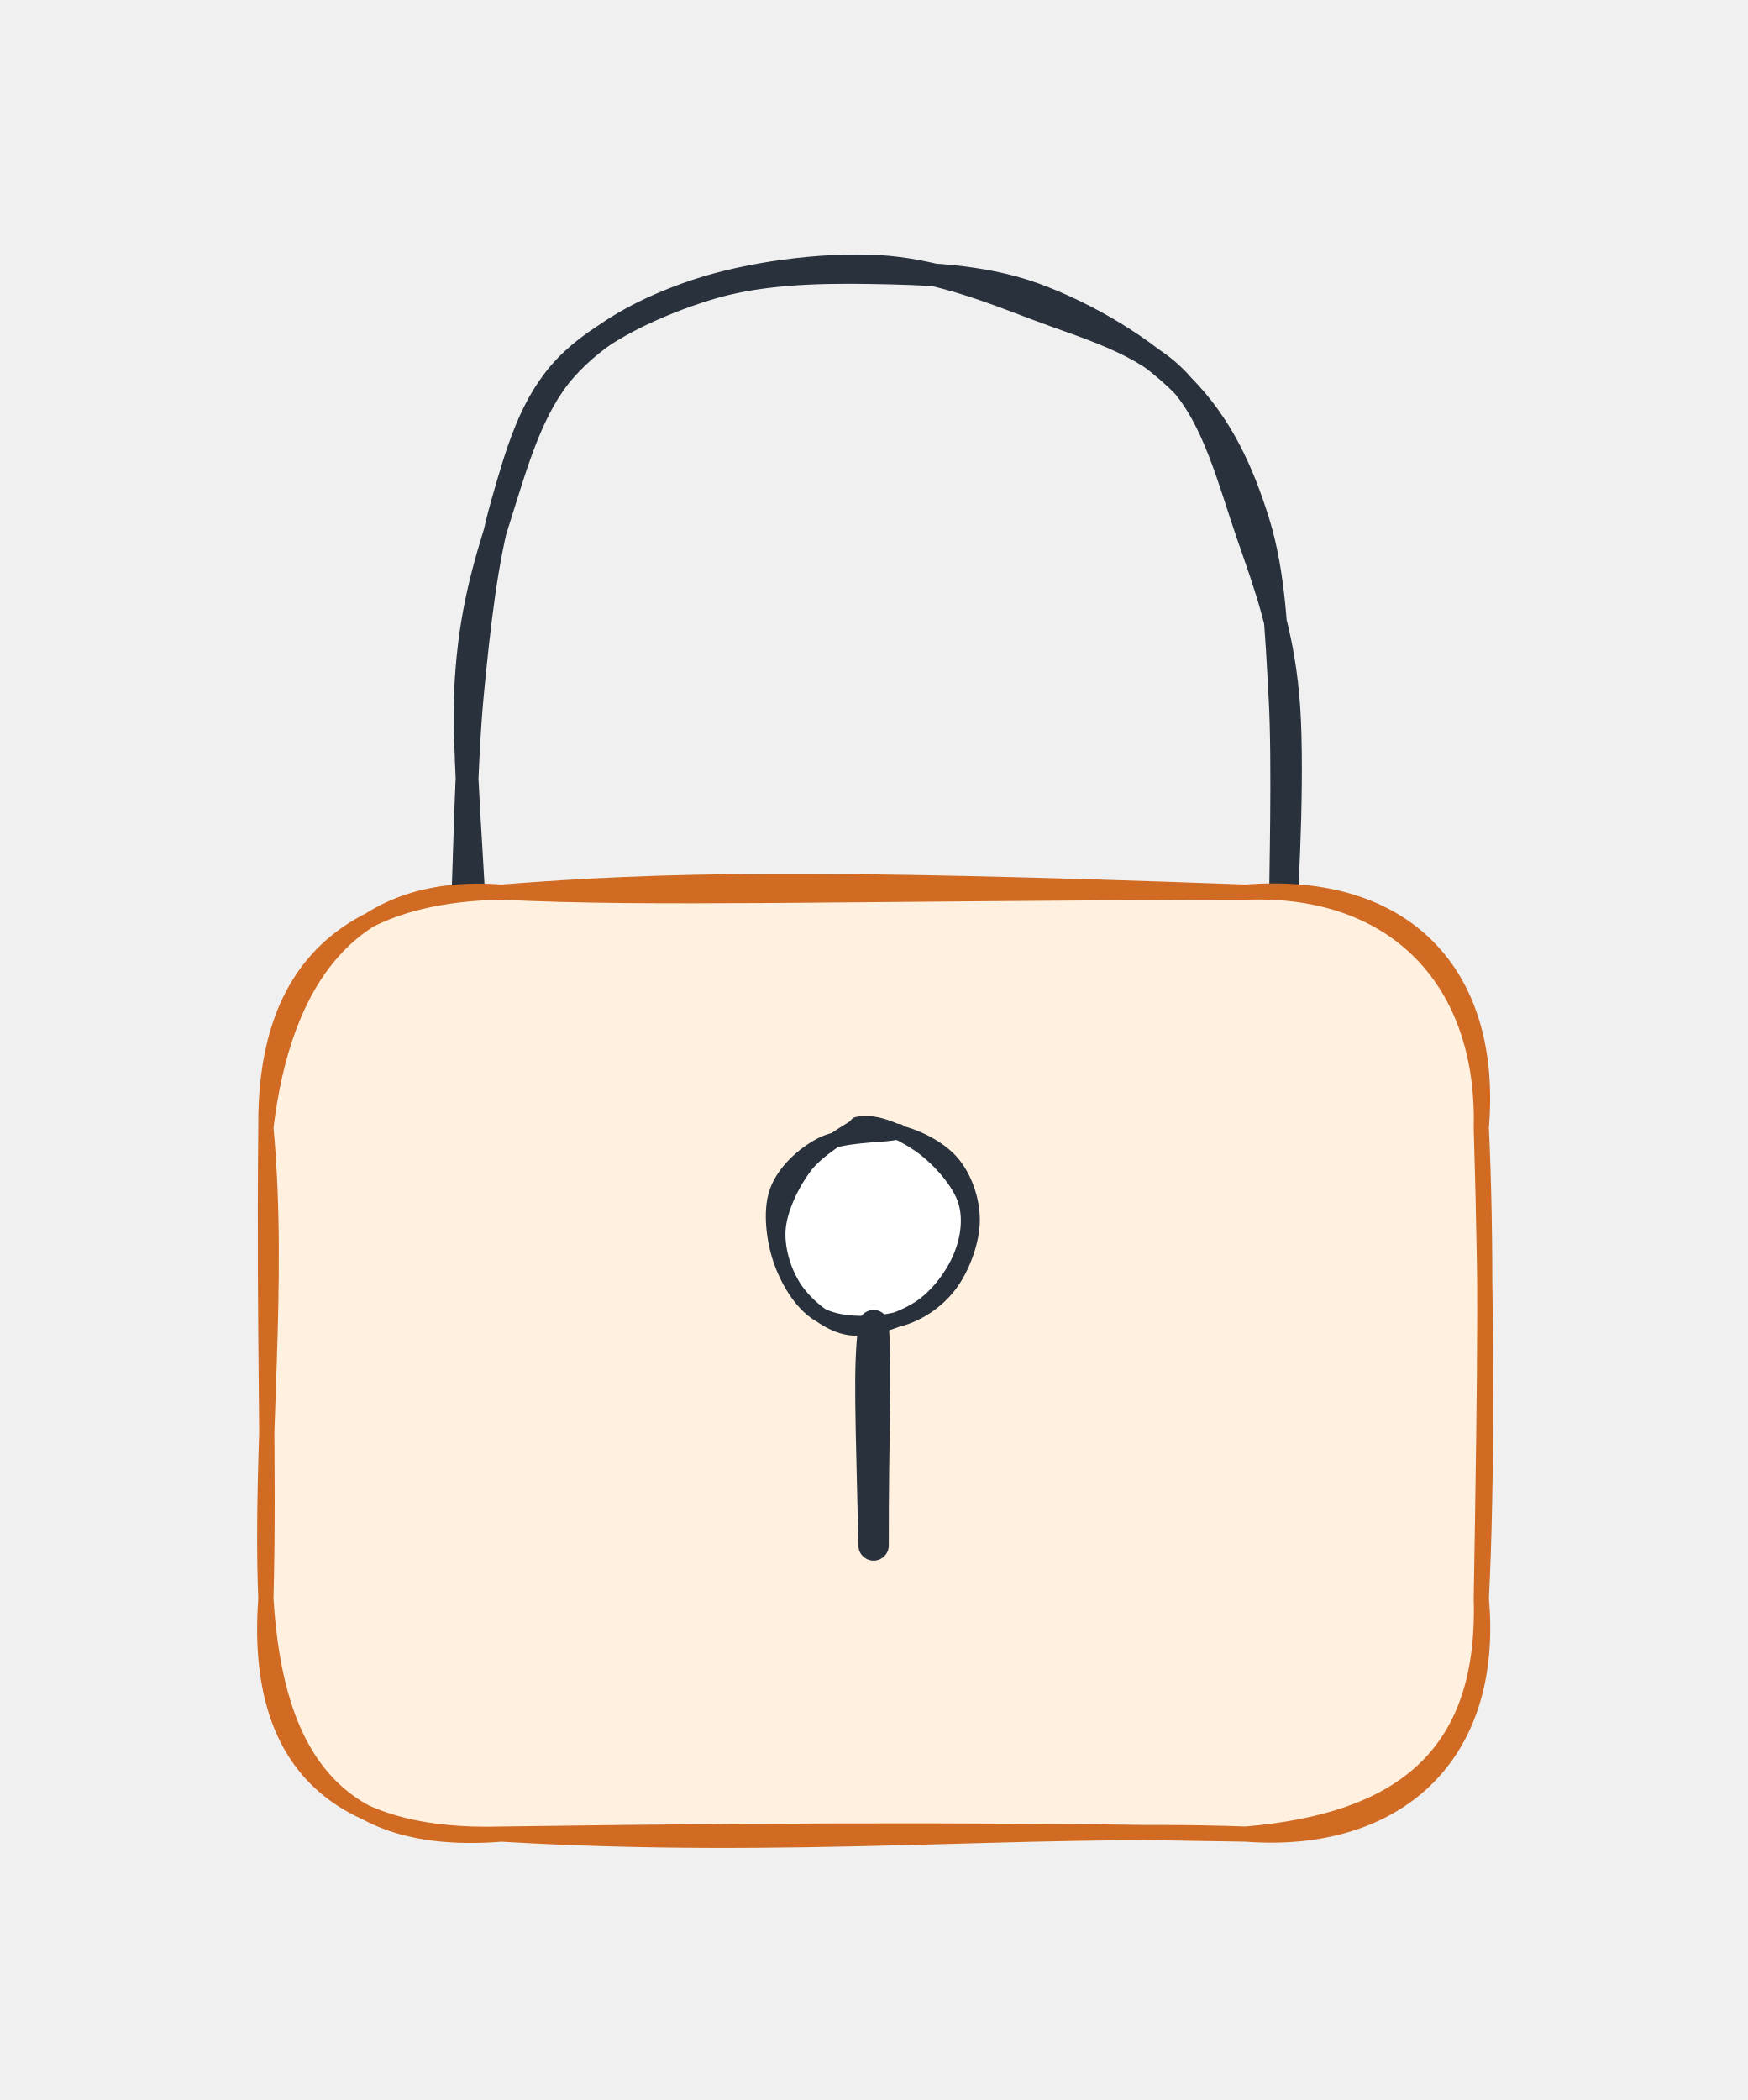
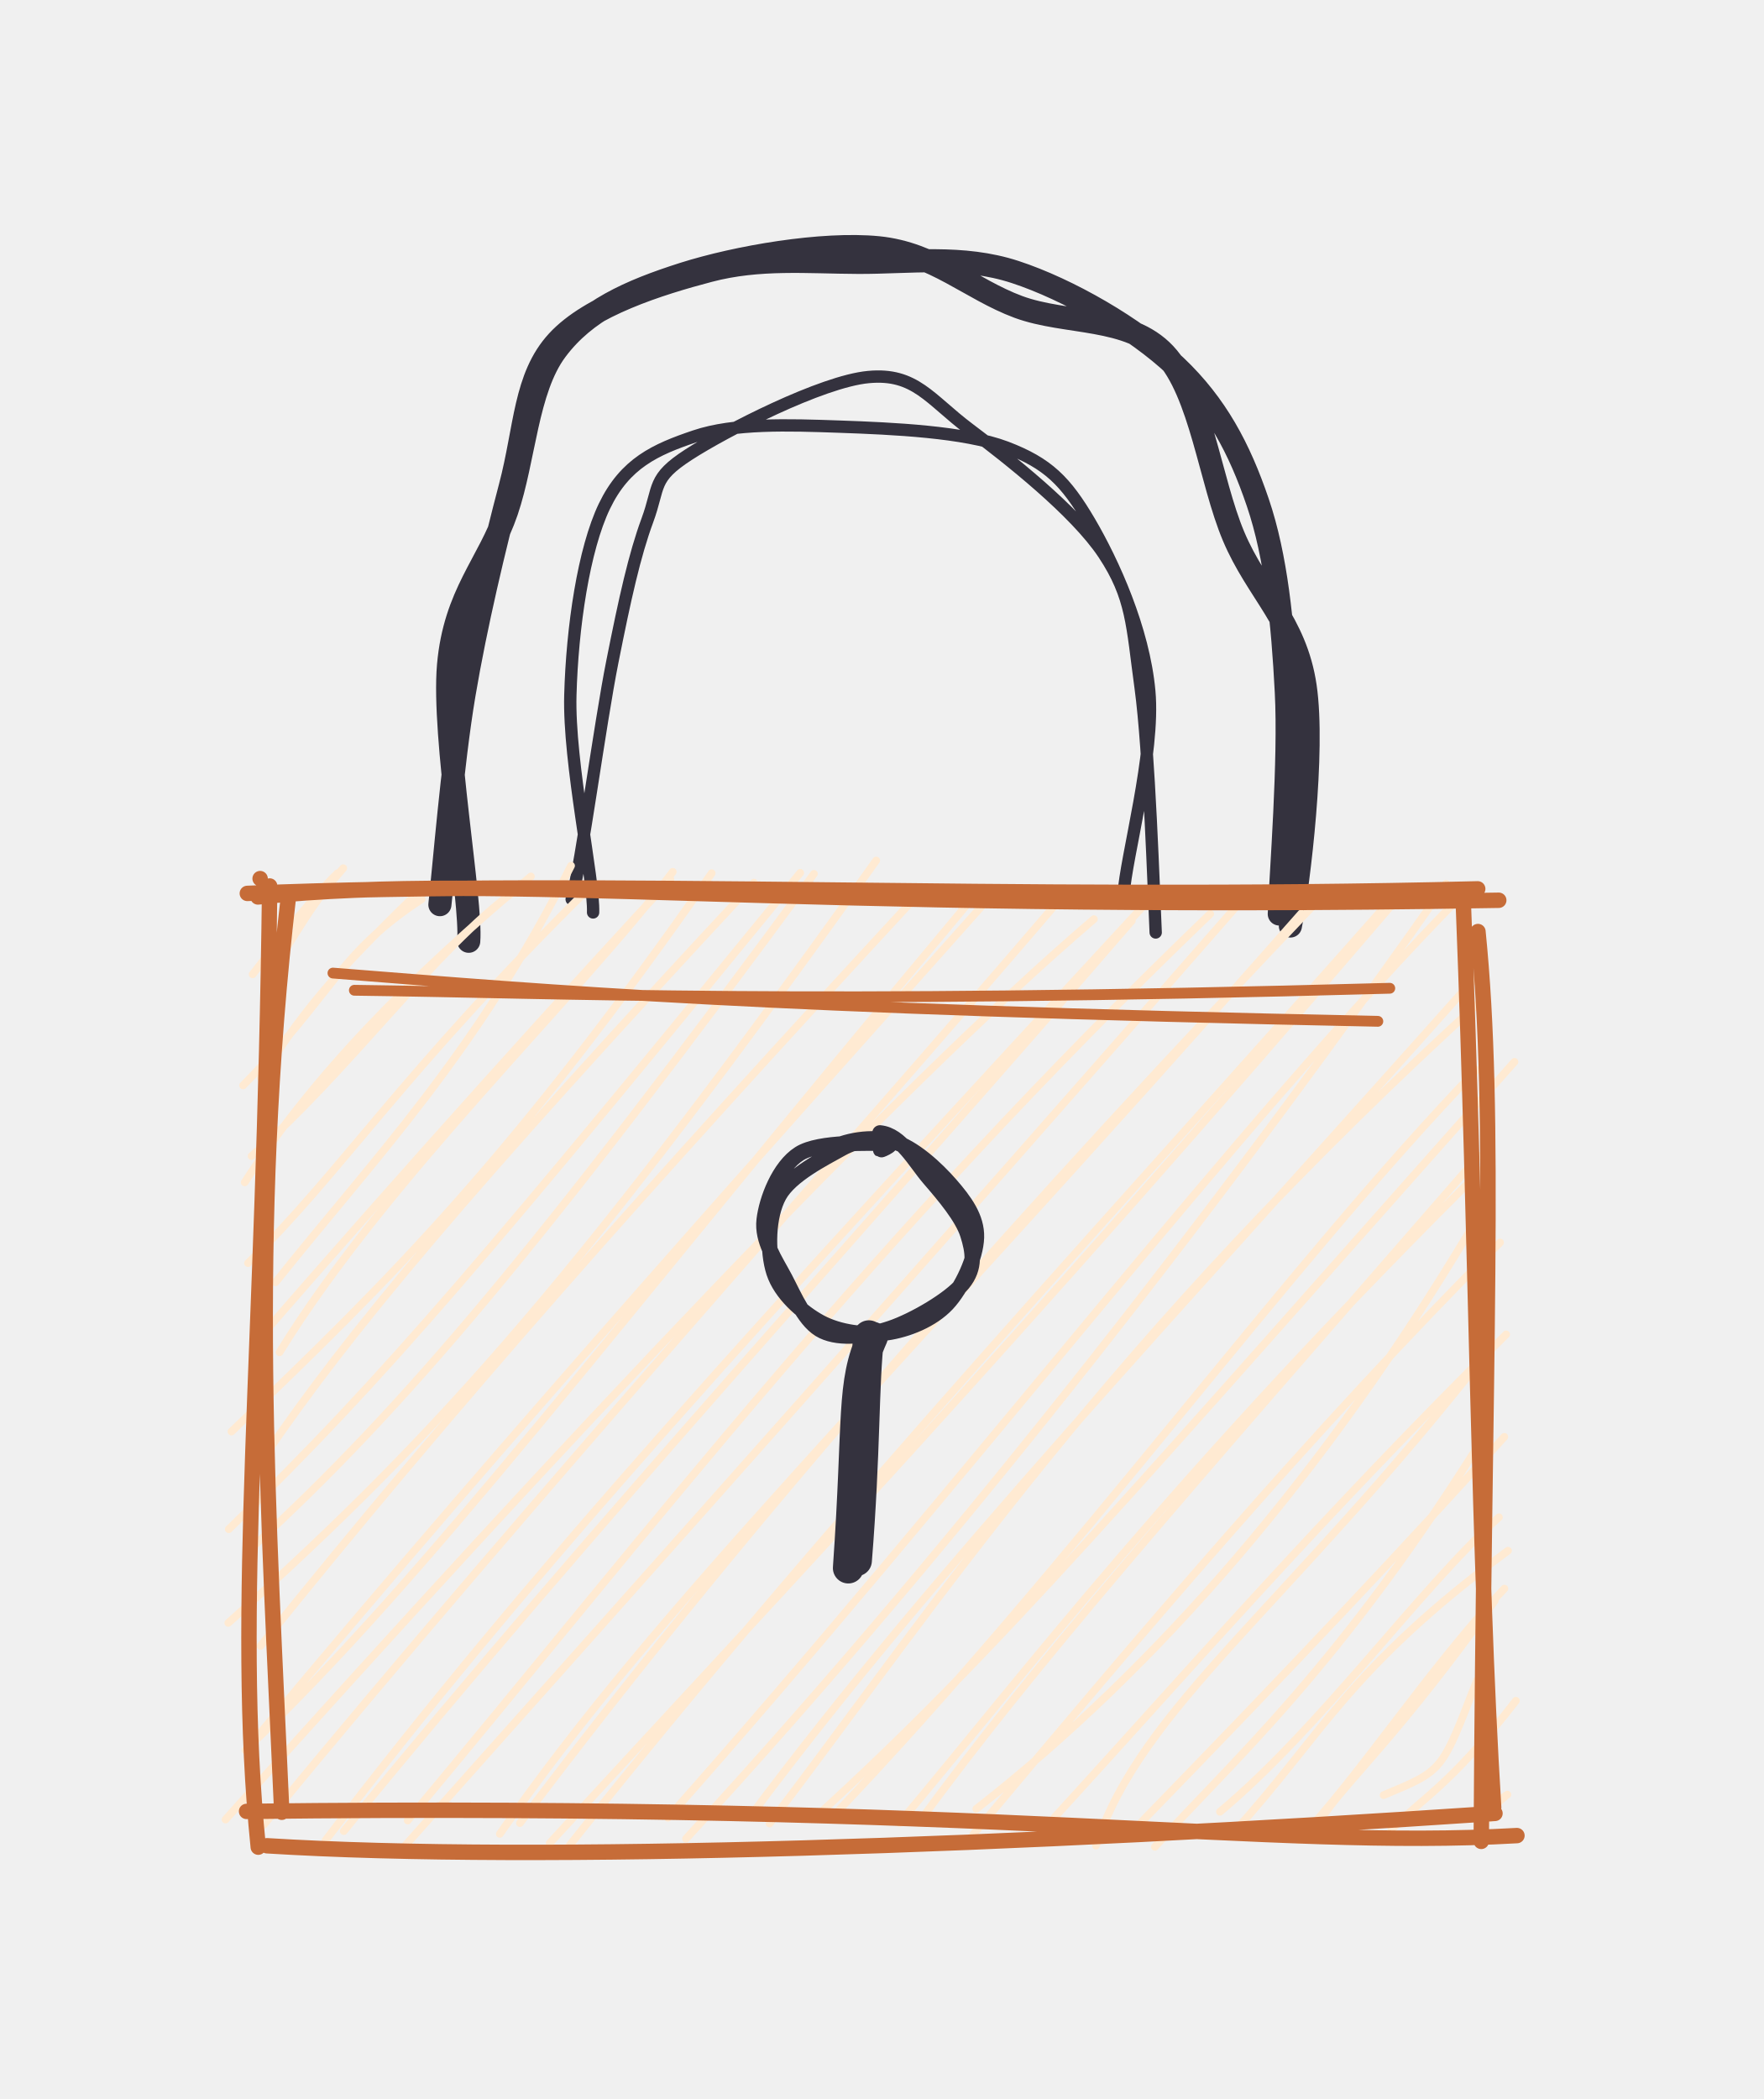
- <svg xmlns="http://www.w3.org/2000/svg" version="1.1" viewBox="0 0 230 276.439" width="230" height="276.439">
+ <svg xmlns="http://www.w3.org/2000/svg" version="1.1" viewBox="0 0 228.853 272.392" width="228.853" height="272.392">
  <defs>
    <style class="style-fonts">
      </style>
  </defs>
  <g stroke-linecap="round">
-     <g transform="translate(62 121.439) rotate(0 53 -43)">
-       <path d="M-1.15 -1.12 C-0.92 -5.96, -0.67 -21.1, 0.19 -30.07 C1.06 -39.04, 2.02 -47.75, 4.05 -54.94 C6.09 -62.12, 7.89 -68.42, 12.4 -73.16 C16.91 -77.91, 24.45 -81.32, 31.11 -83.39 C37.78 -85.45, 45.24 -85.67, 52.41 -85.56 C59.58 -85.45, 67.24 -85.23, 74.14 -82.74 C81.03 -80.25, 88.87 -75.63, 93.78 -70.63 C98.7 -65.64, 101.51 -59.6, 103.63 -52.78 C105.75 -45.95, 106.02 -38.38, 106.5 -29.68 C106.99 -20.99, 106.56 -5.73, 106.54 -0.6 M0.45 0.9 C0.63 -4.17, -1.22 -22.63, -0.65 -31.71 C-0.09 -40.79, 1.68 -46.76, 3.84 -53.58 C6 -60.41, 8.02 -67.74, 12.33 -72.67 C16.64 -77.61, 22.84 -80.91, 29.7 -83.2 C36.57 -85.48, 46.07 -86.76, 53.51 -86.37 C60.95 -85.97, 67.71 -83.32, 74.32 -80.81 C80.93 -78.3, 88.51 -76.29, 93.17 -71.31 C97.83 -66.32, 99.9 -57.8, 102.29 -50.91 C104.69 -44.02, 106.73 -38.46, 107.53 -29.97 C108.34 -21.47, 107.54 -5.14, 107.14 0.06" stroke="#29323c" stroke-width="3" fill="none" />
+     <g transform="translate(59.75629 120.019) rotate(0 53 -43.5)">
+       <path d="M-2.67 -2.62 C-2.15 -7.19, -1.07 -20.8, 0.45 -29.84 C1.97 -38.88, 4.44 -49.2, 6.46 -56.85 C8.48 -64.5, 8.29 -71.04, 12.59 -75.72 C16.89 -80.39, 25.76 -83.19, 32.27 -84.9 C38.77 -86.61, 45 -86, 51.62 -85.97 C58.24 -85.94, 65.11 -86.97, 71.98 -84.72 C78.85 -82.47, 87.58 -77.46, 92.83 -72.48 C98.08 -67.49, 101.08 -61.85, 103.47 -54.81 C105.86 -47.78, 106.71 -39.16, 107.17 -30.26 C107.64 -21.36, 106.48 -6.88, 106.26 -1.41 M1.07 2.13 C1.5 -2.98, -2.36 -24.38, -1.55 -33.68 C-0.73 -42.97, 3.66 -46.84, 5.99 -53.66 C8.31 -60.48, 8.58 -69.45, 12.41 -74.58 C16.23 -79.72, 21.98 -82.25, 28.94 -84.47 C35.91 -86.68, 46.96 -88.58, 54.2 -87.87 C61.44 -87.16, 66.2 -82.49, 72.4 -80.19 C78.6 -77.9, 86.75 -79.05, 91.4 -74.09 C96.06 -69.12, 97.29 -57.62, 100.33 -50.42 C103.36 -43.23, 108.39 -39.35, 109.62 -30.92 C110.85 -22.49, 108.81 -5.49, 107.7 0.15" stroke="#34323e" stroke-width="3" fill="none" />
    </g>
  </g>
  <mask />
-   <g stroke-linecap="round" transform="translate(35 117.439) rotate(0 80 62)">
-     <path d="M31 0 C49.54 -0.52, 76.93 -1.84, 129 0 C149.84 -0.55, 162.1 13.17, 160 31 C161.78 56.25, 159.35 73.64, 160 93 C160.53 110.27, 150 121.38, 129 124 C105.33 121.45, 81.54 126.32, 31 124 C6.86 127.02, -2.92 110.55, 0 93 C-0.52 68.37, -1.82 44.32, 0 31 C-3.42 12.94, 12.2 -0.87, 31 0" stroke="none" stroke-width="0" fill="#fff0df" />
-     <path d="M31 0 C52.1 -1.67, 72.05 -2.08, 129 0 M31 0 C51.28 0.98, 73.82 0.16, 129 0 M129 0 C150.11 -1.66, 161.71 10.82, 160 31 M129 0 C148.88 -0.74, 160.49 11.98, 160 31 M160 31 C160.74 55.18, 160.77 78.02, 160 93 M160 31 C160.67 45.6, 160.56 60.22, 160 93 M160 93 C161.9 114.12, 148.47 125.49, 129 124 M160 93 C160.63 114.11, 148.87 122.3, 129 124 M129 124 C100.1 122.97, 69.35 126.28, 31 124 M129 124 C103.44 123.55, 76.96 123.34, 31 124 M31 124 C9.55 125.72, 1.3 114.23, 0 93 M31 124 C10.2 124.62, -1.65 115.48, 0 93 M0 93 C-0.8 72.72, 1.93 51.9, 0 31 M0 93 C0.47 75.6, -0.28 58.8, 0 31 M0 31 C-0.19 12.27, 8.5 0.4, 31 0 M0 31 C2.29 11.81, 11.08 -1.54, 31 0" stroke="#d16b23" stroke-width="2" fill="none" />
+   <g stroke-linecap="round">
+     <g transform="translate(75.75629 117.019) rotate(0 35.5 -32)">
+       <path d="M1.21 1.39 C1.37 -2.71, -1.99 -18.04, -1.74 -26.82 C-1.5 -35.61, -0.01 -45.73, 2.68 -51.33 C5.37 -56.92, 9.31 -58.68, 14.41 -60.4 C19.51 -62.12, 26.53 -61.89, 33.27 -61.65 C40 -61.41, 49.44 -61, 54.83 -58.95 C60.23 -56.89, 62.53 -54.59, 65.63 -49.32 C68.72 -44.05, 72.66 -35.38, 73.39 -27.31 C74.13 -19.24, 70.35 -5.79, 70.05 -0.9 M-1.57 -0.32 C-0.27 -5.07, 2.08 -23, 3.72 -31.19 C5.35 -39.39, 6.6 -45.01, 8.25 -49.48 C9.9 -53.95, 8.81 -54.91, 13.59 -58.01 C18.37 -61.11, 30.88 -67.53, 36.95 -68.09 C43.01 -68.66, 44.89 -65.2, 49.98 -61.37 C55.07 -57.54, 63.77 -50.72, 67.49 -45.12 C71.2 -39.51, 71.15 -35.93, 72.27 -27.75 C73.39 -19.56, 73.98 -0.98, 74.22 3.99" stroke="#34323e" stroke-width="1.6" fill="none" />
+     </g>
  </g>
-   <g stroke-linecap="round" transform="translate(102 148.439) rotate(0 13 13)">
-     <path d="M11.45 0.61 C14.11 0.11, 17.84 0.54, 20.18 1.92 C22.52 3.3, 24.59 6.33, 25.49 8.91 C26.39 11.49, 26.56 14.91, 25.57 17.42 C24.57 19.92, 22.06 22.63, 19.52 23.95 C16.99 25.26, 13.07 25.76, 10.37 25.32 C7.66 24.89, 5.05 23.43, 3.28 21.34 C1.51 19.25, -0.27 15.58, -0.25 12.78 C-0.23 9.99, 1.38 6.77, 3.4 4.57 C5.43 2.37, 10.41 0.23, 11.88 -0.41 C13.35 -1.04, 12.3 0.39, 12.23 0.74 M14.65 0.39 C17.36 0.76, 20.58 2.92, 22.39 4.84 C24.2 6.75, 25.41 9.22, 25.49 11.88 C25.57 14.54, 24.48 18.57, 22.88 20.81 C21.28 23.05, 18.61 24.72, 15.88 25.34 C13.14 25.95, 8.91 25.62, 6.47 24.49 C4.02 23.36, 2.18 21.16, 1.2 18.55 C0.21 15.94, -0.28 11.65, 0.56 8.83 C1.4 6.01, 3.79 3.04, 6.24 1.62 C8.69 0.19, 13.91 0.42, 15.25 0.28 C16.59 0.14, 14.4 0.71, 14.28 0.78" stroke="none" stroke-width="0" fill="#ffffff" />
-     <path d="M15.07 0.47 C17.77 0.74, 21.26 2.41, 23.08 4.37 C24.91 6.33, 26.01 9.49, 25.99 12.21 C25.98 14.93, 24.66 18.51, 23 20.68 C21.35 22.86, 18.85 24.58, 16.06 25.27 C13.28 25.96, 8.82 26.07, 6.3 24.82 C3.77 23.57, 1.91 20.48, 0.9 17.76 C-0.1 15.04, -0.62 11.1, 0.26 8.52 C1.14 5.93, 3.66 3.56, 6.18 2.26 C8.7 0.95, 13.75 0.97, 15.39 0.71 C17.03 0.44, 16.07 0.44, 16.03 0.64 M10.84 -0.42 C13.22 -1.02, 16.64 0.6, 19 2.21 C21.35 3.82, 24.06 6.8, 24.98 9.26 C25.89 11.73, 25.49 14.57, 24.49 16.99 C23.49 19.42, 21.41 22.26, 18.97 23.82 C16.53 25.37, 12.55 26.7, 9.86 26.33 C7.18 25.95, 4.46 23.72, 2.88 21.59 C1.31 19.45, 0.25 16.24, 0.41 13.5 C0.58 10.77, 2.21 7.4, 3.88 5.16 C5.54 2.91, 9.32 0.71, 10.41 0.02 C11.51 -0.67, 10.26 0.69, 10.44 1.03" stroke="#29323c" stroke-width="2" fill="none" />
+   <mask />
+   <g stroke-linecap="round">
+     <g transform="translate(33.75629 114.019) rotate(0 80 62)" fill-rule="evenodd">
+       <path d="M0 0 C0 0, 0 0, 0 0 M0 0 C0 0, 0 0, 0 0 M-0.97 12.42 C-0.25 11.57, 5.52 3.76, 10.03 -0.69 M1.64 11.03 C4.02 9.07, 4.93 5.34, 10.79 -1.35 M-2.21 26.84 C9.61 14.82, 10.01 9.85, 20.98 2.66 M0.11 25.86 C6.17 15.99, 11.65 10.43, 21.26 1.04 M-2 39.42 C6.97 25.49, 19.51 12.75, 35.14 -0.28 M-1.11 36.01 C11.65 24.88, 22.63 9.18, 33.16 1.52 M2 52.39 C14.62 36.54, 28.13 22.69, 40.35 -1.67 M-1.57 49.9 C10.41 38.31, 18.42 25.14, 42.93 1.01 M2.52 61.47 C16.58 38.65, 41.67 14.94, 53.55 -0.88 M-0.53 60.16 C17.86 38.87, 42.06 12.12, 53.25 0.12 M-3.72 71.76 C17.41 51.59, 32.97 35.99, 58.6 -0.7 M0.53 75.02 C11.28 59.19, 26.68 40.65, 64.09 0.52 M-4.07 84.43 C16.43 64.6, 30.25 47.99, 70.09 -0.75 M-1.04 86.8 C18.77 68.62, 36.29 47.82, 71.87 -0.62 M-4.13 96.59 C24.02 71.42, 42.11 50.67, 79.95 -2.35 M0.06 99.58 C25.55 67.87, 49.89 40.47, 85.13 2.33 M-1.91 113.12 C22.68 89.46, 42.86 61.84, 91.95 3.1 M0.02 110.87 C33 71.27, 68.5 31.83, 94.26 2.89 M-4.49 122.11 C39.69 72.83, 82.03 27.66, 108.2 5.26 M0.44 122.82 C35.84 79.79, 75.12 36.23, 103.22 3.36 M10.86 123.61 C43.22 83.91, 79.8 44.06, 113.13 5.46 M8.49 124.81 C35.57 89.33, 64.08 58.3, 116.66 1.34 M19.15 122.23 C51.01 84.1, 79.45 46.7, 123.29 4.58 M18.47 125.89 C52.7 87.5, 86.13 50.02, 126.92 3.35 M33.72 122.57 C64.63 81.48, 100.76 41.15, 137.21 2.92 M31.11 123.97 C52.13 93.81, 78.78 68.38, 135.11 4.53 M37.58 125.17 C67.24 92.9, 97.13 61.48, 147.35 2.85 M40.05 125.6 C74.26 82.51, 113.64 40.29, 148.19 1.1 M55.27 124.6 C92.06 84.63, 127.05 38.99, 153.91 0.66 M52.92 121.88 C90.72 79.32, 127.42 31.11, 156.03 2.07 M66.12 122.62 C87.53 94.56, 109.81 60.16, 158.85 15.48 M63.8 121.45 C88.01 89.02, 117.94 57.59, 158.55 11.88 M72.09 121.78 C95.4 100.62, 113.43 79.29, 162.78 23.78 M74.18 121.86 C105.76 88.76, 133.28 50.3, 157.86 24.82 M82.97 122.55 C98.7 103.86, 118.65 77.22, 159.72 36.61 M85.44 122.55 C100.5 102, 116.94 83.32, 158.17 35.97 M92.94 120.73 C116.43 102.39, 138.17 77.18, 157 45.7 M92.54 124.04 C113.2 99.36, 136.54 71.62, 160.91 47.22 M108.47 125.5 C114.36 107.58, 133.34 94.47, 159.11 61.6 M103.08 121.84 C119.71 103.68, 137.87 82.71, 161.7 59.15 M116.12 125.65 C125.7 114.93, 140.2 102.51, 159.52 71.27 M114.39 122.41 C133.08 103.2, 149.58 85.73, 161.46 72.44 M126.5 123.58 C137.61 111.4, 141.22 102.53, 161.94 87.22 M124.56 121.1 C137.71 110.12, 150.35 92.25, 160.76 82.88 M134.75 124.79 C142.44 116.82, 151.63 102.56, 161.47 92.14 M138.18 121.31 C141.22 116.94, 147.97 110.84, 160.22 93.72 M145.8 118.94 C153.61 115.67, 153.28 115.98, 157.92 104.03 M146.79 123.46 C150.6 119.41, 154.2 118.02, 162.97 106.69 M159.49 122.02 C159.65 120.61, 160.71 119.6, 161.86 118.87 M158.62 121.81 C159.97 120.91, 160.78 119.62, 161.48 119.19" stroke="#ffead2" stroke-width="1" fill="none" />
+       <path d="M-0.28 2.38 C32.7 -0.97, 66.02 4.41, 160.74 2.81 M-1.66 1.92 C45.43 -0.03, 96.28 2.85, 158.01 1.33 M158.04 6.87 C160.47 30.97, 158.83 61.21, 158.47 124.94 M156.17 3.96 C157.89 47.72, 158.07 87.95, 160.08 120.54 M163.1 124.19 C130.71 126.04, 96.36 119.87, -1.76 121.05 M160.25 121.31 C97.96 125.51, 36.17 127.7, 0.89 125.51 M2.81 121.16 C1.14 82.98, -1.45 46.34, 3.71 2.05 M-0.24 125.69 C-3.39 94.73, 0.54 61.78, 1.24 0.96 M0 0 C0 0, 0 0, 0 0 M0 0 C0 0, 0 0, 0 0" stroke="#c66c38" stroke-width="2" fill="none" />
+     </g>
+   </g>
+   <mask />
+   <g stroke-linecap="round">
+     <g transform="translate(45.75629 127.019) rotate(0 67.5 1)">
+       <path d="M-2.55 -0.74 C26.63 1.57, 53.14 3.89, 133.05 5.52 M0.23 1.49 C27.65 1.84, 58.12 3.35, 134.6 1.23" stroke="#c66c38" stroke-width="1.4" fill="none" />
+     </g>
+   </g>
+   <mask />
+   <g stroke-linecap="round" transform="translate(99.75629 148.019) rotate(0 13 13)">
+     <path d="M7.47 1.31 C9.89 -0.11, 13.41 -0.63, 16.1 0.1 C18.79 0.84, 21.79 3.64, 23.6 5.72 C25.41 7.8, 27.04 9.99, 26.96 12.57 C26.89 15.15, 25.09 19.14, 23.15 21.2 C21.21 23.26, 18.05 24.55, 15.31 24.94 C12.57 25.34, 9.15 24.89, 6.72 23.59 C4.28 22.28, 1.58 19.85, 0.68 17.12 C-0.21 14.38, -0.13 9.83, 1.34 7.15 C2.8 4.47, 7.29 2.26, 9.47 1.03 C11.66 -0.2, 14.43 -0.35, 14.46 -0.2 M14.44 -1 C17.18 -0.74, 18.96 2.73, 20.85 4.93 C22.75 7.13, 25.1 9.9, 25.83 12.17 C26.55 14.44, 26.86 16.52, 25.19 18.55 C23.53 20.58, 18.86 23.32, 15.83 24.35 C12.8 25.38, 9.3 25.82, 7.02 24.73 C4.73 23.65, 3.38 20.27, 2.11 17.86 C0.84 15.46, -0.9 13, -0.59 10.3 C-0.28 7.61, 1.35 3.36, 3.97 1.7 C6.58 0.03, 13.34 0.4, 15.1 0.31 C16.86 0.23, 14.6 1.26, 14.53 1.2" stroke="#34323e" stroke-width="2" fill="none" />
  </g>
  <g stroke-linecap="round">
-     <g transform="translate(115 174.439) rotate(0 0 14.5)">
-       <path d="M0 0 C-0.73 5.78, -0.37 11.69, 0 29 M0 0 C0.47 6.54, -0.03 13.58, 0 29" stroke="#29323c" stroke-width="4" fill="none" />
+     <g transform="translate(112.7563 173.019) rotate(0 -0.5 14.5)">
+       <path d="M0.46 0.5 C-2.32 6.67, -1.29 10.76, -2.67 30.47 M0 0.32 C-0.74 6.53, -0.46 15.36, -1.61 29.52" stroke="#34323e" stroke-width="4" fill="none" />
    </g>
  </g>
  <mask />
</svg>
